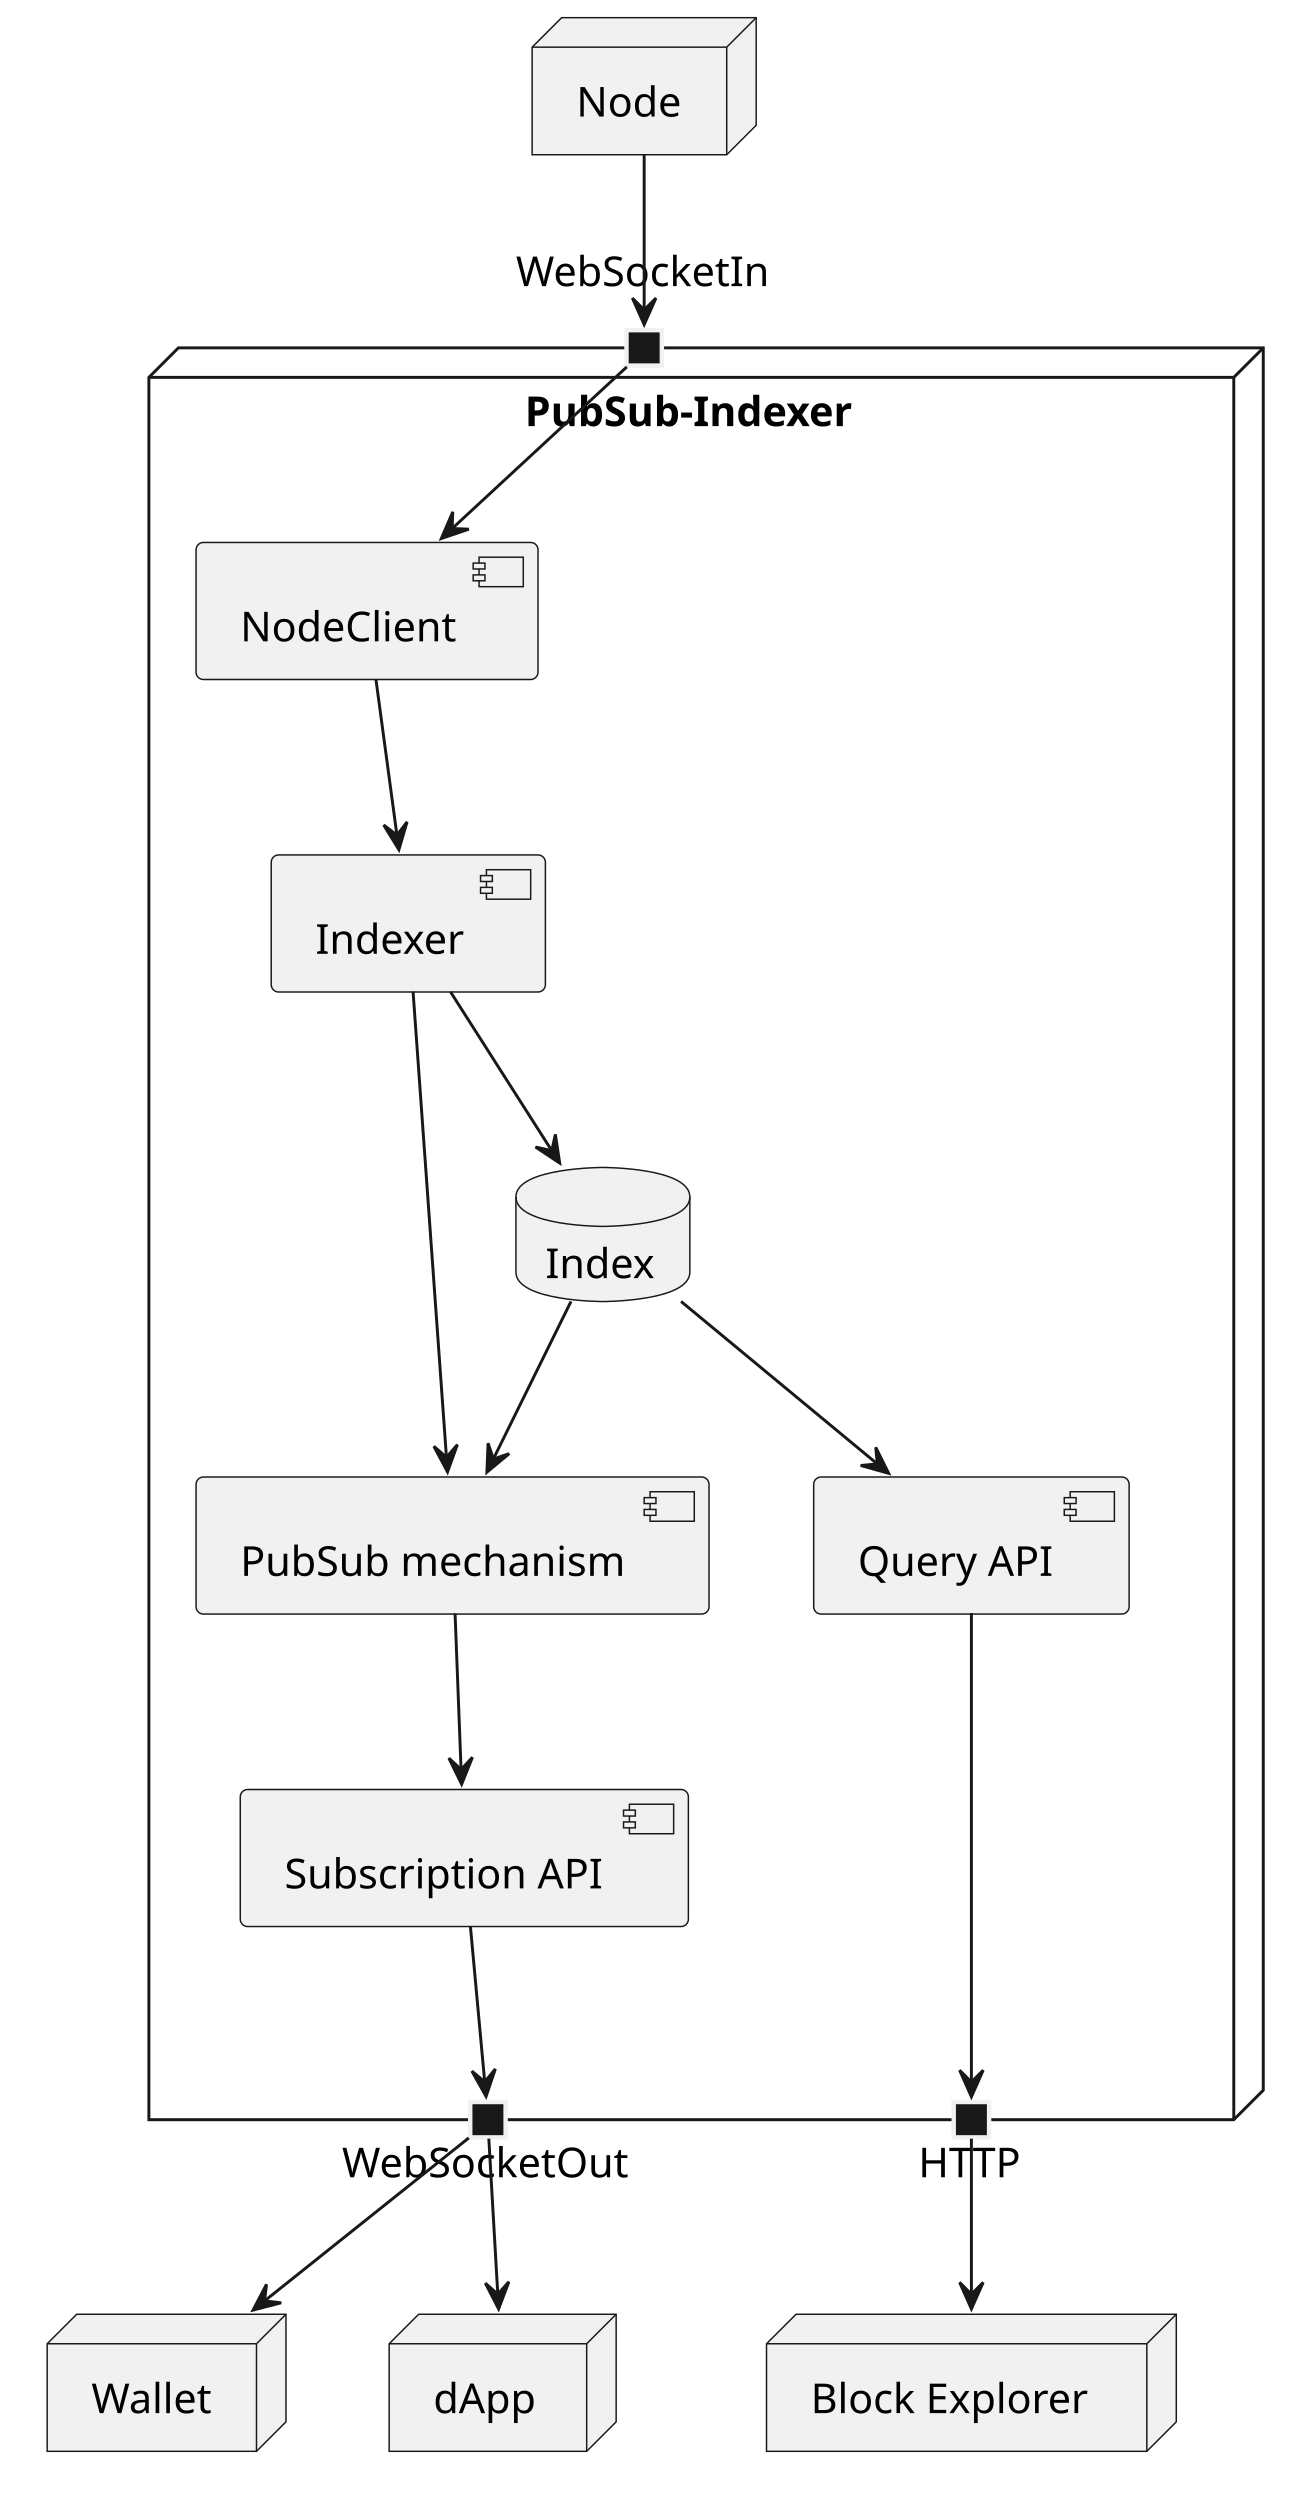
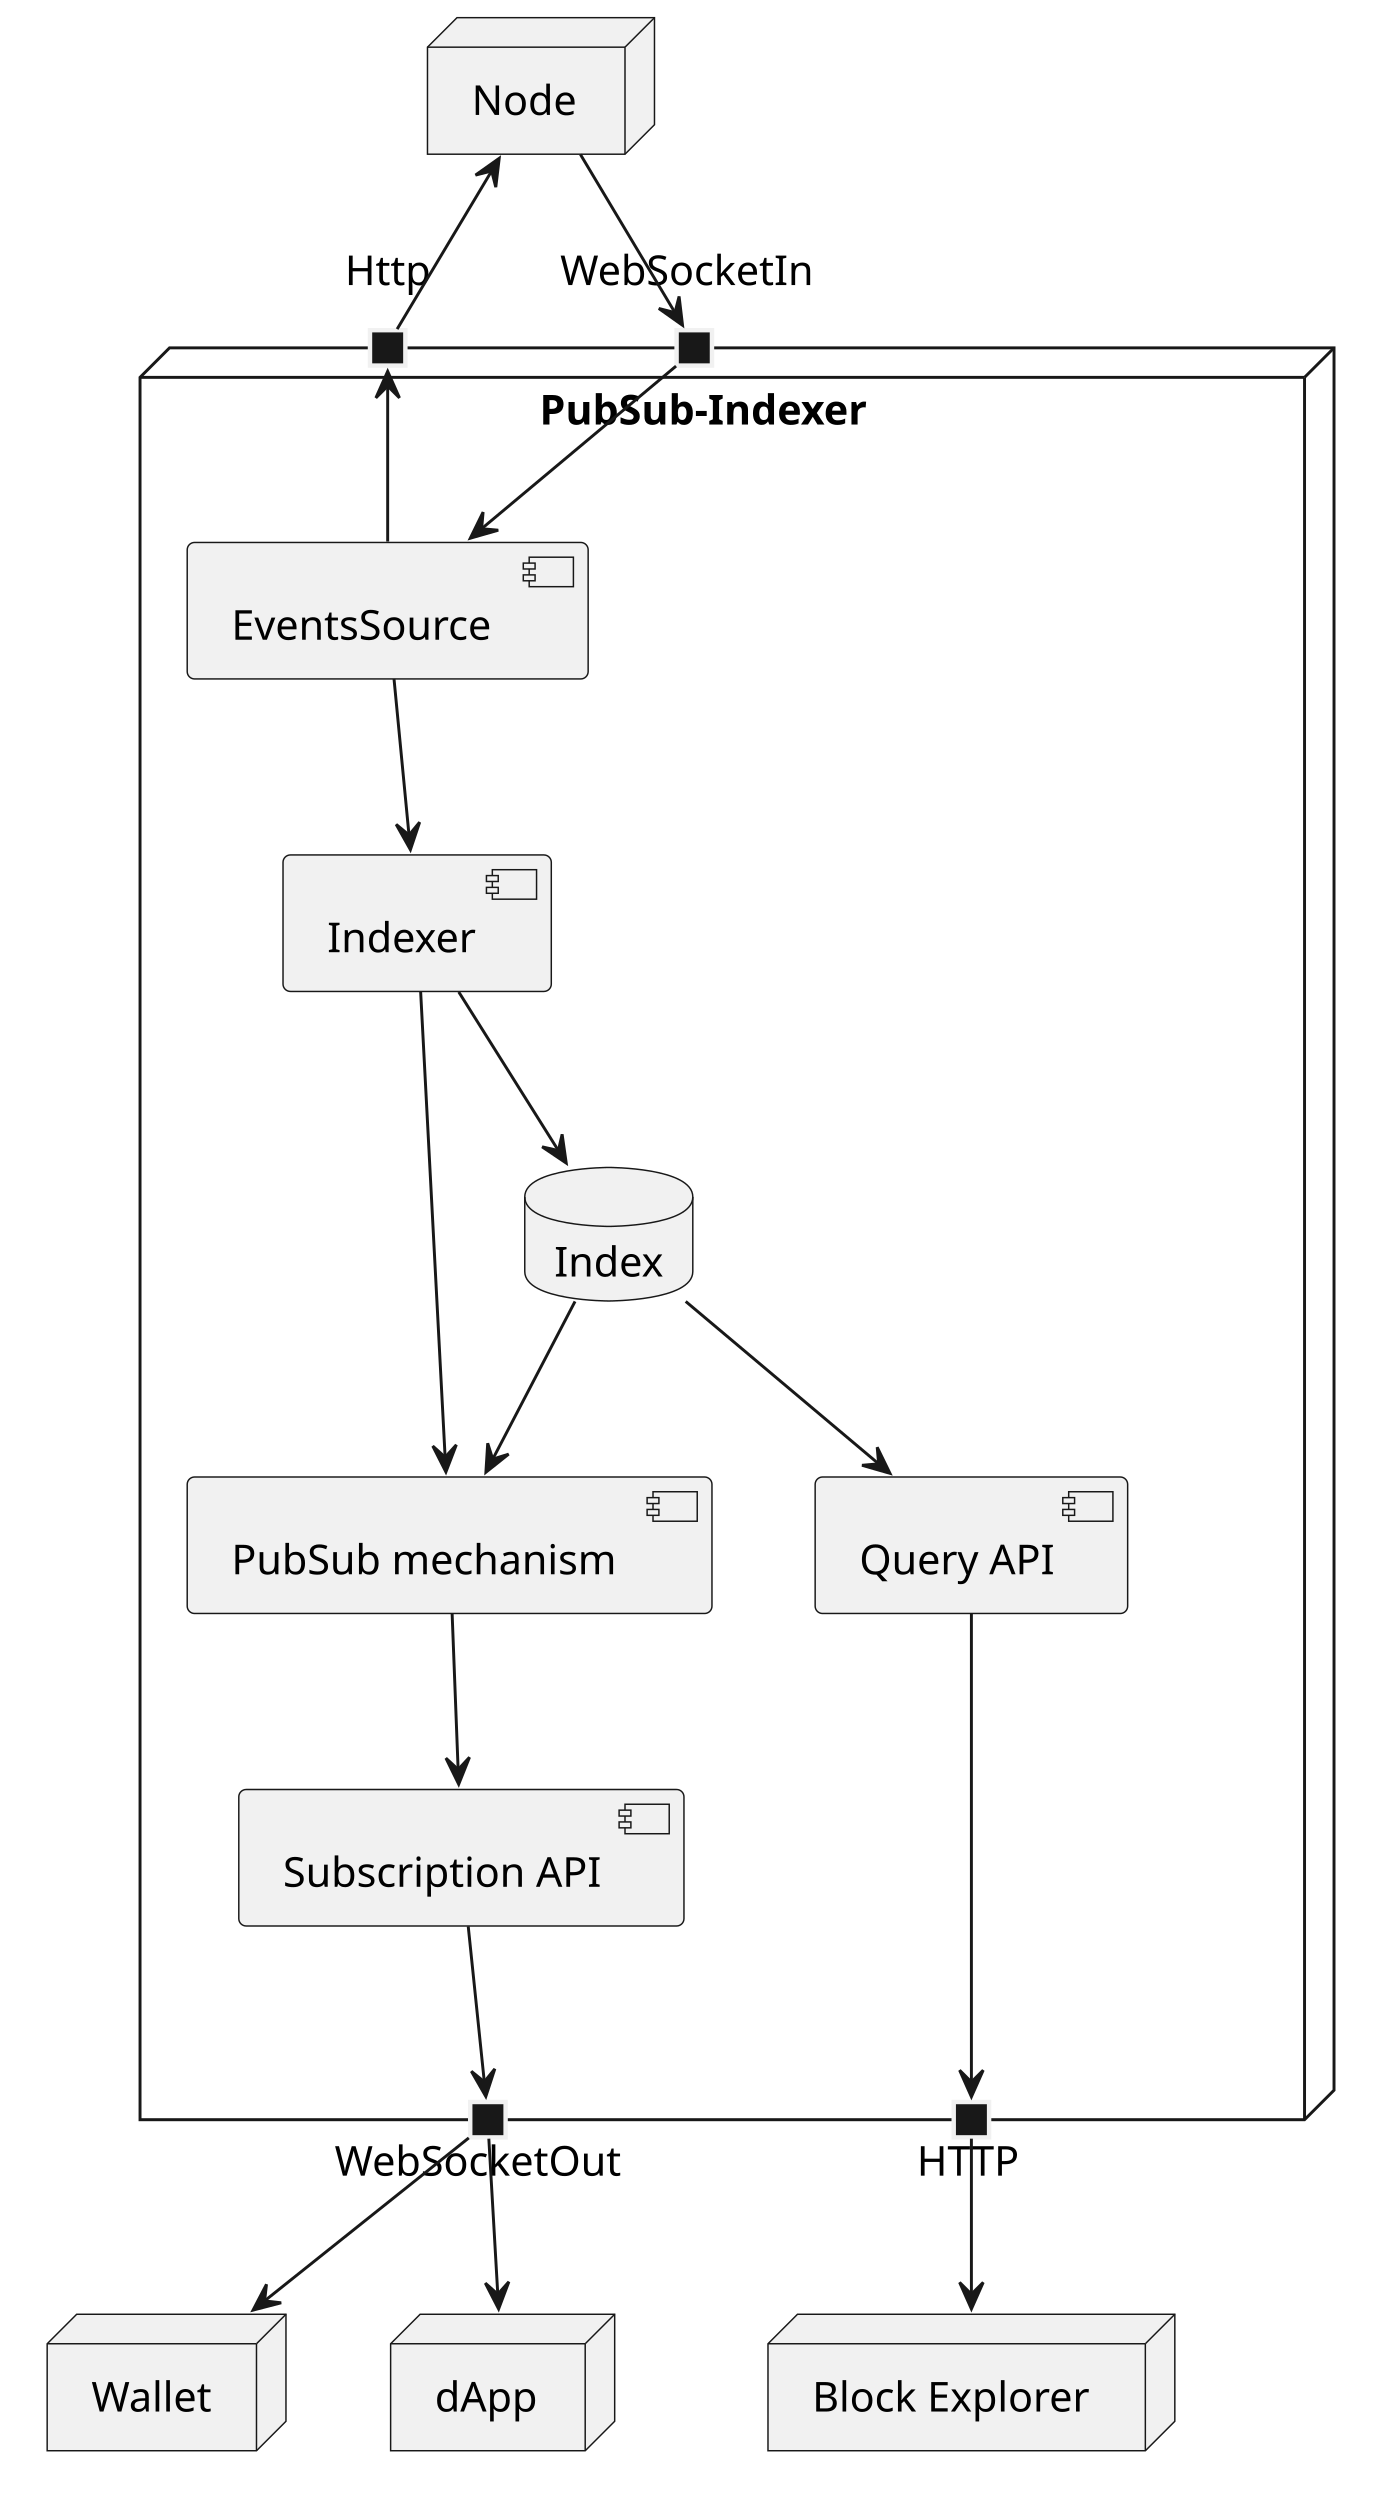
- <svg xmlns="http://www.w3.org/2000/svg" contentStyleType="text/css" height="848px" preserveAspectRatio="none" style="width:445px;height:848px;background:#FFFFFF;" version="1.1" viewBox="0 0 445 848" width="445px" zoomAndPan="magnify">
+ <svg xmlns="http://www.w3.org/2000/svg" contentStyleType="text/css" height="848px" preserveAspectRatio="none" style="width:469px;height:848px;background:#FFFFFF;" version="1.1" viewBox="0 0 469 848" width="469px" zoomAndPan="magnify">
  <defs />
  <g>
    <g id="cluster_PubSub-Indexer">
-       <polygon points="50.5,128,60.5,118,428.5,118,428.5,709,418.5,719,50.5,719,50.5,128" style="stroke:#181818;stroke-width:1.0;fill:none;" />
-       <line style="stroke:#181818;stroke-width:1.0;fill:none;" x1="418.5" x2="428.5" y1="128" y2="118" />
-       <line style="stroke:#181818;stroke-width:1.0;fill:none;" x1="50.5" x2="418.5" y1="128" y2="128" />
-       <line style="stroke:#181818;stroke-width:1.0;fill:none;" x1="418.5" x2="418.5" y1="128" y2="719" />
-       <text fill="#000000" font-family="sans-serif" font-size="14" font-weight="bold" lengthAdjust="spacing" textLength="115" x="178" y="144.535">PubSub-Indexer</text>
+       <polygon points="47.5,128,57.5,118,452.5,118,452.5,709,442.5,719,47.5,719,47.5,128" style="stroke:#181818;stroke-width:1.0;fill:none;" />
+       <line style="stroke:#181818;stroke-width:1.0;fill:none;" x1="442.5" x2="452.5" y1="128" y2="118" />
+       <line style="stroke:#181818;stroke-width:1.0;fill:none;" x1="47.5" x2="442.5" y1="128" y2="128" />
+       <line style="stroke:#181818;stroke-width:1.0;fill:none;" x1="442.5" x2="442.5" y1="128" y2="719" />
+       <text fill="#000000" font-family="sans-serif" font-size="14" font-weight="bold" lengthAdjust="spacing" textLength="126" x="183" y="143.995">PubSub-Indexer</text>
    </g>
-     <text fill="#000000" font-family="sans-serif" font-size="14" lengthAdjust="spacing" textLength="87" x="175" y="97.047">WebSocketIn</text>
-     <rect fill="#181818" height="12" style="stroke:#F1F1F1;stroke-width:1.5;" width="12" x="212.5" y="112" />
-     <text fill="#000000" font-family="sans-serif" font-size="14" lengthAdjust="spacing" textLength="99" x="116" y="738.535">WebSocketOut</text>
+     <text fill="#000000" font-family="sans-serif" font-size="14" lengthAdjust="spacing" textLength="29" x="117" y="96.698">Http</text>
+     <rect fill="#181818" height="12" style="stroke:#F1F1F1;stroke-width:1.5;" width="12" x="125.5" y="112" />
+     <text fill="#000000" font-family="sans-serif" font-size="14" lengthAdjust="spacing" textLength="91" x="190" y="96.698">WebSocketIn</text>
+     <rect fill="#181818" height="12" style="stroke:#F1F1F1;stroke-width:1.5;" width="12" x="229.5" y="112" />
+     <text fill="#000000" font-family="sans-serif" font-size="14" lengthAdjust="spacing" textLength="104" x="113.5" y="737.995">WebSocketOut</text>
    <rect fill="#181818" height="12" style="stroke:#F1F1F1;stroke-width:1.5;" width="12" x="159.5" y="713" />
-     <text fill="#000000" font-family="sans-serif" font-size="14" lengthAdjust="spacing" textLength="36" x="311.5" y="738.535">HTTP</text>
+     <text fill="#000000" font-family="sans-serif" font-size="14" lengthAdjust="spacing" textLength="37" x="311" y="737.995">HTTP</text>
    <rect fill="#181818" height="12" style="stroke:#F1F1F1;stroke-width:1.5;" width="12" x="323.5" y="713" />
    <g id="elem_Index">
-       <path d="M175,406 C175,396 204.5,396 204.5,396 C204.5,396 234,396 234,406 L234,431.488 C234,441.488 204.5,441.488 204.5,441.488 C204.5,441.488 175,441.488 175,431.488 L175,406 " fill="#F1F1F1" style="stroke:#181818;stroke-width:0.5;" />
-       <path d="M175,406 C175,416 204.5,416 204.5,416 C204.5,416 234,416 234,406 " fill="none" style="stroke:#181818;stroke-width:0.5;" />
-       <text fill="#000000" font-family="sans-serif" font-size="14" lengthAdjust="spacing" textLength="39" x="185" y="433.535">Index</text>
+       <path d="M178,406 C178,396 206.5,396 206.5,396 C206.5,396 235,396 235,406 L235,431.297 C235,441.297 206.5,441.297 206.5,441.297 C206.5,441.297 178,441.297 178,431.297 L178,406 " fill="#F1F1F1" style="stroke:#181818;stroke-width:0.5;" />
+       <path d="M178,406 C178,416 206.5,416 206.5,416 C206.5,416 235,416 235,406 " fill="none" style="stroke:#181818;stroke-width:0.5;" />
+       <text fill="#000000" font-family="sans-serif" font-size="14" lengthAdjust="spacing" textLength="37" x="188" y="432.995">Index</text>
    </g>
-     <g id="elem_NodeClient">
-       <rect fill="#F1F1F1" height="46.488" rx="2.5" ry="2.5" style="stroke:#181818;stroke-width:0.5;" width="116" x="66.5" y="184" />
-       <rect fill="#F1F1F1" height="10" style="stroke:#181818;stroke-width:0.5;" width="15" x="162.5" y="189" />
-       <rect fill="#F1F1F1" height="2" style="stroke:#181818;stroke-width:0.5;" width="4" x="160.5" y="191" />
-       <rect fill="#F1F1F1" height="2" style="stroke:#181818;stroke-width:0.5;" width="4" x="160.5" y="195" />
-       <text fill="#000000" font-family="sans-serif" font-size="14" lengthAdjust="spacing" textLength="76" x="81.5" y="217.535">NodeClient</text>
+     <g id="elem_EventsSource">
+       <rect fill="#F1F1F1" height="46.297" rx="2.5" ry="2.5" style="stroke:#181818;stroke-width:0.5;" width="136" x="63.5" y="184" />
+       <rect fill="#F1F1F1" height="10" style="stroke:#181818;stroke-width:0.5;" width="15" x="179.5" y="189" />
+       <rect fill="#F1F1F1" height="2" style="stroke:#181818;stroke-width:0.5;" width="4" x="177.5" y="191" />
+       <rect fill="#F1F1F1" height="2" style="stroke:#181818;stroke-width:0.5;" width="4" x="177.5" y="195" />
+       <text fill="#000000" font-family="sans-serif" font-size="14" lengthAdjust="spacing" textLength="96" x="78.5" y="216.995">EventsSource</text>
    </g>
    <g id="elem_Indexer">
-       <rect fill="#F1F1F1" height="46.488" rx="2.5" ry="2.5" style="stroke:#181818;stroke-width:0.5;" width="93" x="92" y="290" />
-       <rect fill="#F1F1F1" height="10" style="stroke:#181818;stroke-width:0.5;" width="15" x="165" y="295" />
-       <rect fill="#F1F1F1" height="2" style="stroke:#181818;stroke-width:0.5;" width="4" x="163" y="297" />
-       <rect fill="#F1F1F1" height="2" style="stroke:#181818;stroke-width:0.5;" width="4" x="163" y="301" />
-       <text fill="#000000" font-family="sans-serif" font-size="14" lengthAdjust="spacing" textLength="53" x="107" y="323.535">Indexer</text>
+       <rect fill="#F1F1F1" height="46.297" rx="2.5" ry="2.5" style="stroke:#181818;stroke-width:0.5;" width="91" x="96" y="290" />
+       <rect fill="#F1F1F1" height="10" style="stroke:#181818;stroke-width:0.5;" width="15" x="167" y="295" />
+       <rect fill="#F1F1F1" height="2" style="stroke:#181818;stroke-width:0.5;" width="4" x="165" y="297" />
+       <rect fill="#F1F1F1" height="2" style="stroke:#181818;stroke-width:0.5;" width="4" x="165" y="301" />
+       <text fill="#000000" font-family="sans-serif" font-size="14" lengthAdjust="spacing" textLength="51" x="111" y="322.995">Indexer</text>
    </g>
    <g id="elem_PubSub mechanism">
-       <rect fill="#F1F1F1" height="46.488" rx="2.5" ry="2.5" style="stroke:#181818;stroke-width:0.5;" width="174" x="66.5" y="501" />
-       <rect fill="#F1F1F1" height="10" style="stroke:#181818;stroke-width:0.5;" width="15" x="220.5" y="506" />
-       <rect fill="#F1F1F1" height="2" style="stroke:#181818;stroke-width:0.5;" width="4" x="218.5" y="508" />
-       <rect fill="#F1F1F1" height="2" style="stroke:#181818;stroke-width:0.5;" width="4" x="218.5" y="512" />
-       <text fill="#000000" font-family="sans-serif" font-size="14" lengthAdjust="spacing" textLength="134" x="81.5" y="534.535">PubSub mechanism</text>
+       <rect fill="#F1F1F1" height="46.297" rx="2.5" ry="2.5" style="stroke:#181818;stroke-width:0.5;" width="178" x="63.5" y="501" />
+       <rect fill="#F1F1F1" height="10" style="stroke:#181818;stroke-width:0.5;" width="15" x="221.5" y="506" />
+       <rect fill="#F1F1F1" height="2" style="stroke:#181818;stroke-width:0.5;" width="4" x="219.5" y="508" />
+       <rect fill="#F1F1F1" height="2" style="stroke:#181818;stroke-width:0.5;" width="4" x="219.5" y="512" />
+       <text fill="#000000" font-family="sans-serif" font-size="14" lengthAdjust="spacing" textLength="138" x="78.5" y="533.995">PubSub mechanism</text>
    </g>
    <g id="elem_Subscription API">
-       <rect fill="#F1F1F1" height="46.488" rx="2.5" ry="2.5" style="stroke:#181818;stroke-width:0.5;" width="152" x="81.5" y="607" />
-       <rect fill="#F1F1F1" height="10" style="stroke:#181818;stroke-width:0.5;" width="15" x="213.5" y="612" />
-       <rect fill="#F1F1F1" height="2" style="stroke:#181818;stroke-width:0.5;" width="4" x="211.5" y="614" />
-       <rect fill="#F1F1F1" height="2" style="stroke:#181818;stroke-width:0.5;" width="4" x="211.5" y="618" />
-       <text fill="#000000" font-family="sans-serif" font-size="14" lengthAdjust="spacing" textLength="112" x="96.5" y="640.535">Subscription API</text>
+       <rect fill="#F1F1F1" height="46.297" rx="2.5" ry="2.5" style="stroke:#181818;stroke-width:0.5;" width="151" x="81" y="607" />
+       <rect fill="#F1F1F1" height="10" style="stroke:#181818;stroke-width:0.5;" width="15" x="212" y="612" />
+       <rect fill="#F1F1F1" height="2" style="stroke:#181818;stroke-width:0.5;" width="4" x="210" y="614" />
+       <rect fill="#F1F1F1" height="2" style="stroke:#181818;stroke-width:0.5;" width="4" x="210" y="618" />
+       <text fill="#000000" font-family="sans-serif" font-size="14" lengthAdjust="spacing" textLength="111" x="96" y="639.995">Subscription API</text>
    </g>
    <g id="elem_Query API">
-       <rect fill="#F1F1F1" height="46.488" rx="2.5" ry="2.5" style="stroke:#181818;stroke-width:0.5;" width="107" x="276" y="501" />
-       <rect fill="#F1F1F1" height="10" style="stroke:#181818;stroke-width:0.5;" width="15" x="363" y="506" />
-       <rect fill="#F1F1F1" height="2" style="stroke:#181818;stroke-width:0.5;" width="4" x="361" y="508" />
-       <rect fill="#F1F1F1" height="2" style="stroke:#181818;stroke-width:0.5;" width="4" x="361" y="512" />
-       <text fill="#000000" font-family="sans-serif" font-size="14" lengthAdjust="spacing" textLength="67" x="291" y="534.535">Query API</text>
+       <rect fill="#F1F1F1" height="46.297" rx="2.5" ry="2.5" style="stroke:#181818;stroke-width:0.5;" width="106" x="276.5" y="501" />
+       <rect fill="#F1F1F1" height="10" style="stroke:#181818;stroke-width:0.5;" width="15" x="362.5" y="506" />
+       <rect fill="#F1F1F1" height="2" style="stroke:#181818;stroke-width:0.5;" width="4" x="360.5" y="508" />
+       <rect fill="#F1F1F1" height="2" style="stroke:#181818;stroke-width:0.5;" width="4" x="360.5" y="512" />
+       <text fill="#000000" font-family="sans-serif" font-size="14" lengthAdjust="spacing" textLength="66" x="291.5" y="533.995">Query API</text>
    </g>
    <g id="elem_Node">
-       <polygon fill="#F1F1F1" points="180.5,16,190.5,6,256.5,6,256.5,42.488,246.5,52.488,180.5,52.488,180.5,16" style="stroke:#181818;stroke-width:0.5;" />
-       <line style="stroke:#181818;stroke-width:0.5;" x1="246.5" x2="256.5" y1="16" y2="6" />
-       <line style="stroke:#181818;stroke-width:0.5;" x1="180.5" x2="246.5" y1="16" y2="16" />
-       <line style="stroke:#181818;stroke-width:0.5;" x1="246.5" x2="246.5" y1="16" y2="52.488" />
-       <text fill="#000000" font-family="sans-serif" font-size="14" lengthAdjust="spacing" textLength="36" x="195.5" y="39.535">Node</text>
+       <polygon fill="#F1F1F1" points="145,16,155,6,222,6,222,42.297,212,52.297,145,52.297,145,16" style="stroke:#181818;stroke-width:0.5;" />
+       <line style="stroke:#181818;stroke-width:0.5;" x1="212" x2="222" y1="16" y2="6" />
+       <line style="stroke:#181818;stroke-width:0.5;" x1="145" x2="212" y1="16" y2="16" />
+       <line style="stroke:#181818;stroke-width:0.5;" x1="212" x2="212" y1="16" y2="52.297" />
+       <text fill="#000000" font-family="sans-serif" font-size="14" lengthAdjust="spacing" textLength="37" x="160" y="38.995">Node</text>
    </g>
    <g id="elem_Wallet">
-       <polygon fill="#F1F1F1" points="16,795,26,785,97,785,97,821.488,87,831.488,16,831.488,16,795" style="stroke:#181818;stroke-width:0.5;" />
+       <polygon fill="#F1F1F1" points="16,795,26,785,97,785,97,821.297,87,831.297,16,831.297,16,795" style="stroke:#181818;stroke-width:0.5;" />
      <line style="stroke:#181818;stroke-width:0.5;" x1="87" x2="97" y1="795" y2="785" />
      <line style="stroke:#181818;stroke-width:0.5;" x1="16" x2="87" y1="795" y2="795" />
-       <line style="stroke:#181818;stroke-width:0.5;" x1="87" x2="87" y1="795" y2="831.488" />
-       <text fill="#000000" font-family="sans-serif" font-size="14" lengthAdjust="spacing" textLength="41" x="31" y="818.535">Wallet</text>
+       <line style="stroke:#181818;stroke-width:0.5;" x1="87" x2="87" y1="795" y2="831.297" />
+       <text fill="#000000" font-family="sans-serif" font-size="14" lengthAdjust="spacing" textLength="41" x="31" y="817.995">Wallet</text>
    </g>
    <g id="elem_dApp">
-       <polygon fill="#F1F1F1" points="132,795,142,785,209,785,209,821.488,199,831.488,132,831.488,132,795" style="stroke:#181818;stroke-width:0.5;" />
-       <line style="stroke:#181818;stroke-width:0.5;" x1="199" x2="209" y1="795" y2="785" />
-       <line style="stroke:#181818;stroke-width:0.5;" x1="132" x2="199" y1="795" y2="795" />
-       <line style="stroke:#181818;stroke-width:0.5;" x1="199" x2="199" y1="795" y2="831.488" />
-       <text fill="#000000" font-family="sans-serif" font-size="14" lengthAdjust="spacing" textLength="37" x="147" y="818.535">dApp</text>
+       <polygon fill="#F1F1F1" points="132.5,795,142.5,785,208.5,785,208.5,821.297,198.5,831.297,132.5,831.297,132.5,795" style="stroke:#181818;stroke-width:0.5;" />
+       <line style="stroke:#181818;stroke-width:0.5;" x1="198.5" x2="208.5" y1="795" y2="785" />
+       <line style="stroke:#181818;stroke-width:0.5;" x1="132.5" x2="198.5" y1="795" y2="795" />
+       <line style="stroke:#181818;stroke-width:0.5;" x1="198.5" x2="198.5" y1="795" y2="831.297" />
+       <text fill="#000000" font-family="sans-serif" font-size="14" lengthAdjust="spacing" textLength="36" x="147.5" y="817.995">dApp</text>
    </g>
    <g id="elem_explorer">
-       <polygon fill="#F1F1F1" points="260,795,270,785,399,785,399,821.488,389,831.488,260,831.488,260,795" style="stroke:#181818;stroke-width:0.5;" />
-       <line style="stroke:#181818;stroke-width:0.5;" x1="389" x2="399" y1="795" y2="785" />
-       <line style="stroke:#181818;stroke-width:0.5;" x1="260" x2="389" y1="795" y2="795" />
-       <line style="stroke:#181818;stroke-width:0.5;" x1="389" x2="389" y1="795" y2="831.488" />
-       <text fill="#000000" font-family="sans-serif" font-size="14" lengthAdjust="spacing" textLength="99" x="275" y="818.535">Block Explorer</text>
+       <polygon fill="#F1F1F1" points="260.5,795,270.5,785,398.5,785,398.5,821.297,388.5,831.297,260.5,831.297,260.5,795" style="stroke:#181818;stroke-width:0.5;" />
+       <line style="stroke:#181818;stroke-width:0.5;" x1="388.5" x2="398.5" y1="795" y2="785" />
+       <line style="stroke:#181818;stroke-width:0.5;" x1="260.5" x2="388.5" y1="795" y2="795" />
+       <line style="stroke:#181818;stroke-width:0.5;" x1="388.5" x2="388.5" y1="795" y2="831.297" />
+       <text fill="#000000" font-family="sans-serif" font-size="14" lengthAdjust="spacing" textLength="98" x="275.5" y="817.995">Block Explorer</text>
    </g>
-     <g id="link_WebSocketIn_NodeClient">
-       <path d="M212.62,124.44 C200.96,135.23 174.23,159.97 153.25,179.39 " fill="none" id="WebSocketIn-to-NodeClient" style="stroke:#181818;stroke-width:1.0;" />
-       <polygon fill="#181818" points="149.7,182.67,159.021,179.49,153.369,179.273,153.585,173.62,149.7,182.67" style="stroke:#181818;stroke-width:1.0;" />
+     <g id="link_EventsSource_Http">
+       <path d="M131.5,183.7 C131.5,166.75 131.5,144.11 131.5,130.6 " fill="none" id="EventsSource-to-Http" style="stroke:#181818;stroke-width:1.0;" />
+       <polygon fill="#181818" points="131.5,125.96,127.5,134.96,131.5,130.96,135.5,134.96,131.5,125.96" style="stroke:#181818;stroke-width:1.0;" />
    </g>
-     <g id="link_NodeClient_Indexer">
-       <path d="M127.5,230.31 C129.59,245.8 132.39,266.58 134.64,283.3 " fill="none" id="NodeClient-to-Indexer" style="stroke:#181818;stroke-width:1.0;" />
-       <polygon fill="#181818" points="135.3,288.23,138.083,278.782,134.643,283.273,130.152,279.834,135.3,288.23" style="stroke:#181818;stroke-width:1.0;" />
+     <g id="link_WebSocketIn_EventsSource">
+       <path d="M229.31,124.18 C216.57,134.84 186.67,159.85 163.26,179.43 " fill="none" id="WebSocketIn-to-EventsSource" style="stroke:#181818;stroke-width:1.0;" />
+       <polygon fill="#181818" points="159.53,182.55,169,179.844,163.365,179.342,163.867,173.708,159.53,182.55" style="stroke:#181818;stroke-width:1.0;" />
+     </g>
+     <g id="link_EventsSource_Indexer">
+       <path d="M133.65,230.31 C135.13,245.8 137.13,266.58 138.74,283.3 " fill="none" id="EventsSource-to-Indexer" style="stroke:#181818;stroke-width:1.0;" />
+       <polygon fill="#181818" points="139.21,288.22,142.345,278.883,138.739,283.242,134.381,279.637,139.21,288.22" style="stroke:#181818;stroke-width:1.0;" />
    </g>
    <g id="link_Indexer_Index">
-       <path d="M152.82,336.46 C162.99,352.41 176.69,373.89 187.43,390.73 " fill="none" id="Indexer-to-Index" style="stroke:#181818;stroke-width:1.0;" />
-       <polygon fill="#181818" points="189.85,394.52,188.386,384.781,187.163,390.303,181.64,389.08,189.85,394.52" style="stroke:#181818;stroke-width:1.0;" />
+       <path d="M155.6,336.46 C165.53,352.27 178.88,373.52 189.41,390.29 " fill="none" id="Indexer-to-Index" style="stroke:#181818;stroke-width:1.0;" />
+       <polygon fill="#181818" points="192.06,394.51,190.673,384.759,189.406,390.272,183.893,389.005,192.06,394.51" style="stroke:#181818;stroke-width:1.0;" />
    </g>
    <g id="link_Indexer_PubSub mechanism">
-       <path d="M140.11,336.37 C142.85,374.55 148.42,452.26 151.44,494.35 " fill="none" id="Indexer-to-PubSub mechanism" style="stroke:#181818;stroke-width:1.0;" />
-       <polygon fill="#181818" points="151.8,499.28,155.149,490.018,151.444,494.293,147.169,490.588,151.8,499.28" style="stroke:#181818;stroke-width:1.0;" />
+       <path d="M142.68,336.37 C144.69,374.55 148.78,452.26 150.99,494.35 " fill="none" id="Indexer-to-PubSub mechanism" style="stroke:#181818;stroke-width:1.0;" />
+       <polygon fill="#181818" points="151.25,499.28,154.782,490.086,150.993,494.287,146.793,490.497,151.25,499.28" style="stroke:#181818;stroke-width:1.0;" />
    </g>
    <g id="link_Subscription API_WebSocketOut">
-       <path d="M159.56,653.4 C161.12,670.38 163.2,693.02 164.44,706.49 " fill="none" id="Subscription API-to-WebSocketOut" style="stroke:#181818;stroke-width:1.0;" />
-       <polygon fill="#181818" points="164.87,711.12,168.029,701.792,164.412,706.141,160.063,702.524,164.87,711.12" style="stroke:#181818;stroke-width:1.0;" />
+       <path d="M158.82,653.4 C160.57,670.38 162.92,693.02 164.31,706.49 " fill="none" id="Subscription API-to-WebSocketOut" style="stroke:#181818;stroke-width:1.0;" />
+       <polygon fill="#181818" points="164.79,711.12,167.843,701.756,164.275,706.146,159.885,702.579,164.79,711.12" style="stroke:#181818;stroke-width:1.0;" />
    </g>
    <g id="link_Index_PubSub mechanism">
-       <path d="M193.68,441.45 C185.96,457.12 175.51,478.33 167.2,495.19 " fill="none" id="Index-to-PubSub mechanism" style="stroke:#181818;stroke-width:1.0;" />
-       <polygon fill="#181818" points="165.15,499.37,172.728,493.08,167.369,494.889,165.559,489.53,165.15,499.37" style="stroke:#181818;stroke-width:1.0;" />
+       <path d="M195.05,441.45 C186.87,457.12 175.81,478.33 167.01,495.19 " fill="none" id="Index-to-PubSub mechanism" style="stroke:#181818;stroke-width:1.0;" />
+       <polygon fill="#181818" points="164.82,499.38,172.525,493.246,167.13,494.946,165.43,489.55,164.82,499.38" style="stroke:#181818;stroke-width:1.0;" />
    </g>
    <g id="link_PubSub mechanism_Subscription API">
-       <path d="M154.36,547.31 C154.95,562.8 155.75,583.58 156.4,600.3 " fill="none" id="PubSub mechanism-to-Subscription API" style="stroke:#181818;stroke-width:1.0;" />
-       <polygon fill="#181818" points="156.59,605.21,160.253,596.068,156.404,600.213,152.259,596.365,156.59,605.21" style="stroke:#181818;stroke-width:1.0;" />
+       <path d="M153.36,547.31 C153.95,562.8 154.75,583.58 155.4,600.3 " fill="none" id="PubSub mechanism-to-Subscription API" style="stroke:#181818;stroke-width:1.0;" />
+       <polygon fill="#181818" points="155.59,605.21,159.253,596.068,155.404,600.213,151.259,596.365,155.59,605.21" style="stroke:#181818;stroke-width:1.0;" />
    </g>
    <g id="link_Index_Query API">
-       <path d="M231.01,441.45 C250.52,457.6 277.12,479.63 297.76,496.72 " fill="none" id="Index-to-Query API" style="stroke:#181818;stroke-width:1.0;" />
-       <polygon fill="#181818" points="301.43,499.76,297.057,490.935,297.582,496.567,291.949,497.092,301.43,499.76" style="stroke:#181818;stroke-width:1.0;" />
+       <path d="M232.59,441.45 C251.78,457.6 277.95,479.63 298.26,496.72 " fill="none" id="Index-to-Query API" style="stroke:#181818;stroke-width:1.0;" />
+       <polygon fill="#181818" points="301.87,499.75,297.549,490.9,298.041,496.535,292.405,497.027,301.87,499.75" style="stroke:#181818;stroke-width:1.0;" />
    </g>
    <g id="link_Query API_HTTP">
      <path d="M329.5,547.14 C329.5,588.21 329.5,674.86 329.5,706.29 " fill="none" id="Query API-to-HTTP" style="stroke:#181818;stroke-width:1.0;" />
      <polygon fill="#181818" points="329.5,711.22,333.5,702.22,329.5,706.22,325.5,702.22,329.5,711.22" style="stroke:#181818;stroke-width:1.0;" />
    </g>
    <g id="link_Node_WebSocketIn">
-       <path d="M218.5,52.4 C218.5,69.23 218.5,91.6 218.5,105.12 " fill="none" id="Node-to-WebSocketIn" style="stroke:#181818;stroke-width:1.0;" />
-       <polygon fill="#181818" points="218.5,110.11,222.5,101.11,218.5,105.11,214.5,101.11,218.5,110.11" style="stroke:#181818;stroke-width:1.0;" />
+       <path d="M196.89,52.4 C207.23,69.69 221.07,92.85 229.06,106.22 " fill="none" id="Node-to-WebSocketIn" style="stroke:#181818;stroke-width:1.0;" />
+       <polygon fill="#181818" points="231.51,110.33,230.348,100.55,228.954,106.032,223.472,104.639,231.51,110.33" style="stroke:#181818;stroke-width:1.0;" />
+     </g>
+     <g id="link_Http_Node">
+       <path d="M134.71,111.63 C141.02,101.07 155.41,76.99 166.94,57.7 " fill="none" id="Http-to-Node" style="stroke:#181818;stroke-width:1.0;" />
+       <polygon fill="#181818" points="169.33,53.7,161.292,59.391,166.774,57.998,168.168,63.48,169.33,53.7" style="stroke:#181818;stroke-width:1.0;" />
    </g>
    <g id="link_WebSocketOut_Wallet">
      <path d="M159.01,725.18 C145.6,735.88 114.06,761.06 89.48,780.68 " fill="none" id="WebSocketOut-to-Wallet" style="stroke:#181818;stroke-width:1.0;" />
      <polygon fill="#181818" points="85.84,783.58,95.373,781.107,89.753,780.467,90.392,774.846,85.84,783.58" style="stroke:#181818;stroke-width:1.0;" />
    </g>
    <g id="link_WebSocketOut_dApp">
      <path d="M165.81,725.44 C166.41,735.87 167.76,759.33 168.86,778.42 " fill="none" id="WebSocketOut-to-dApp" style="stroke:#181818;stroke-width:1.0;" />
      <polygon fill="#181818" points="169.13,783.19,172.608,773.976,168.844,778.198,164.622,774.434,169.13,783.19" style="stroke:#181818;stroke-width:1.0;" />
    </g>
    <g id="link_HTTP_explorer">
      <path d="M329.5,725.44 C329.5,735.87 329.5,759.33 329.5,778.42 " fill="none" id="HTTP-to-explorer" style="stroke:#181818;stroke-width:1.0;" />
      <polygon fill="#181818" points="329.5,783.19,333.5,774.19,329.5,778.19,325.5,774.19,329.5,783.19" style="stroke:#181818;stroke-width:1.0;" />
    </g>
  </g>
</svg>
